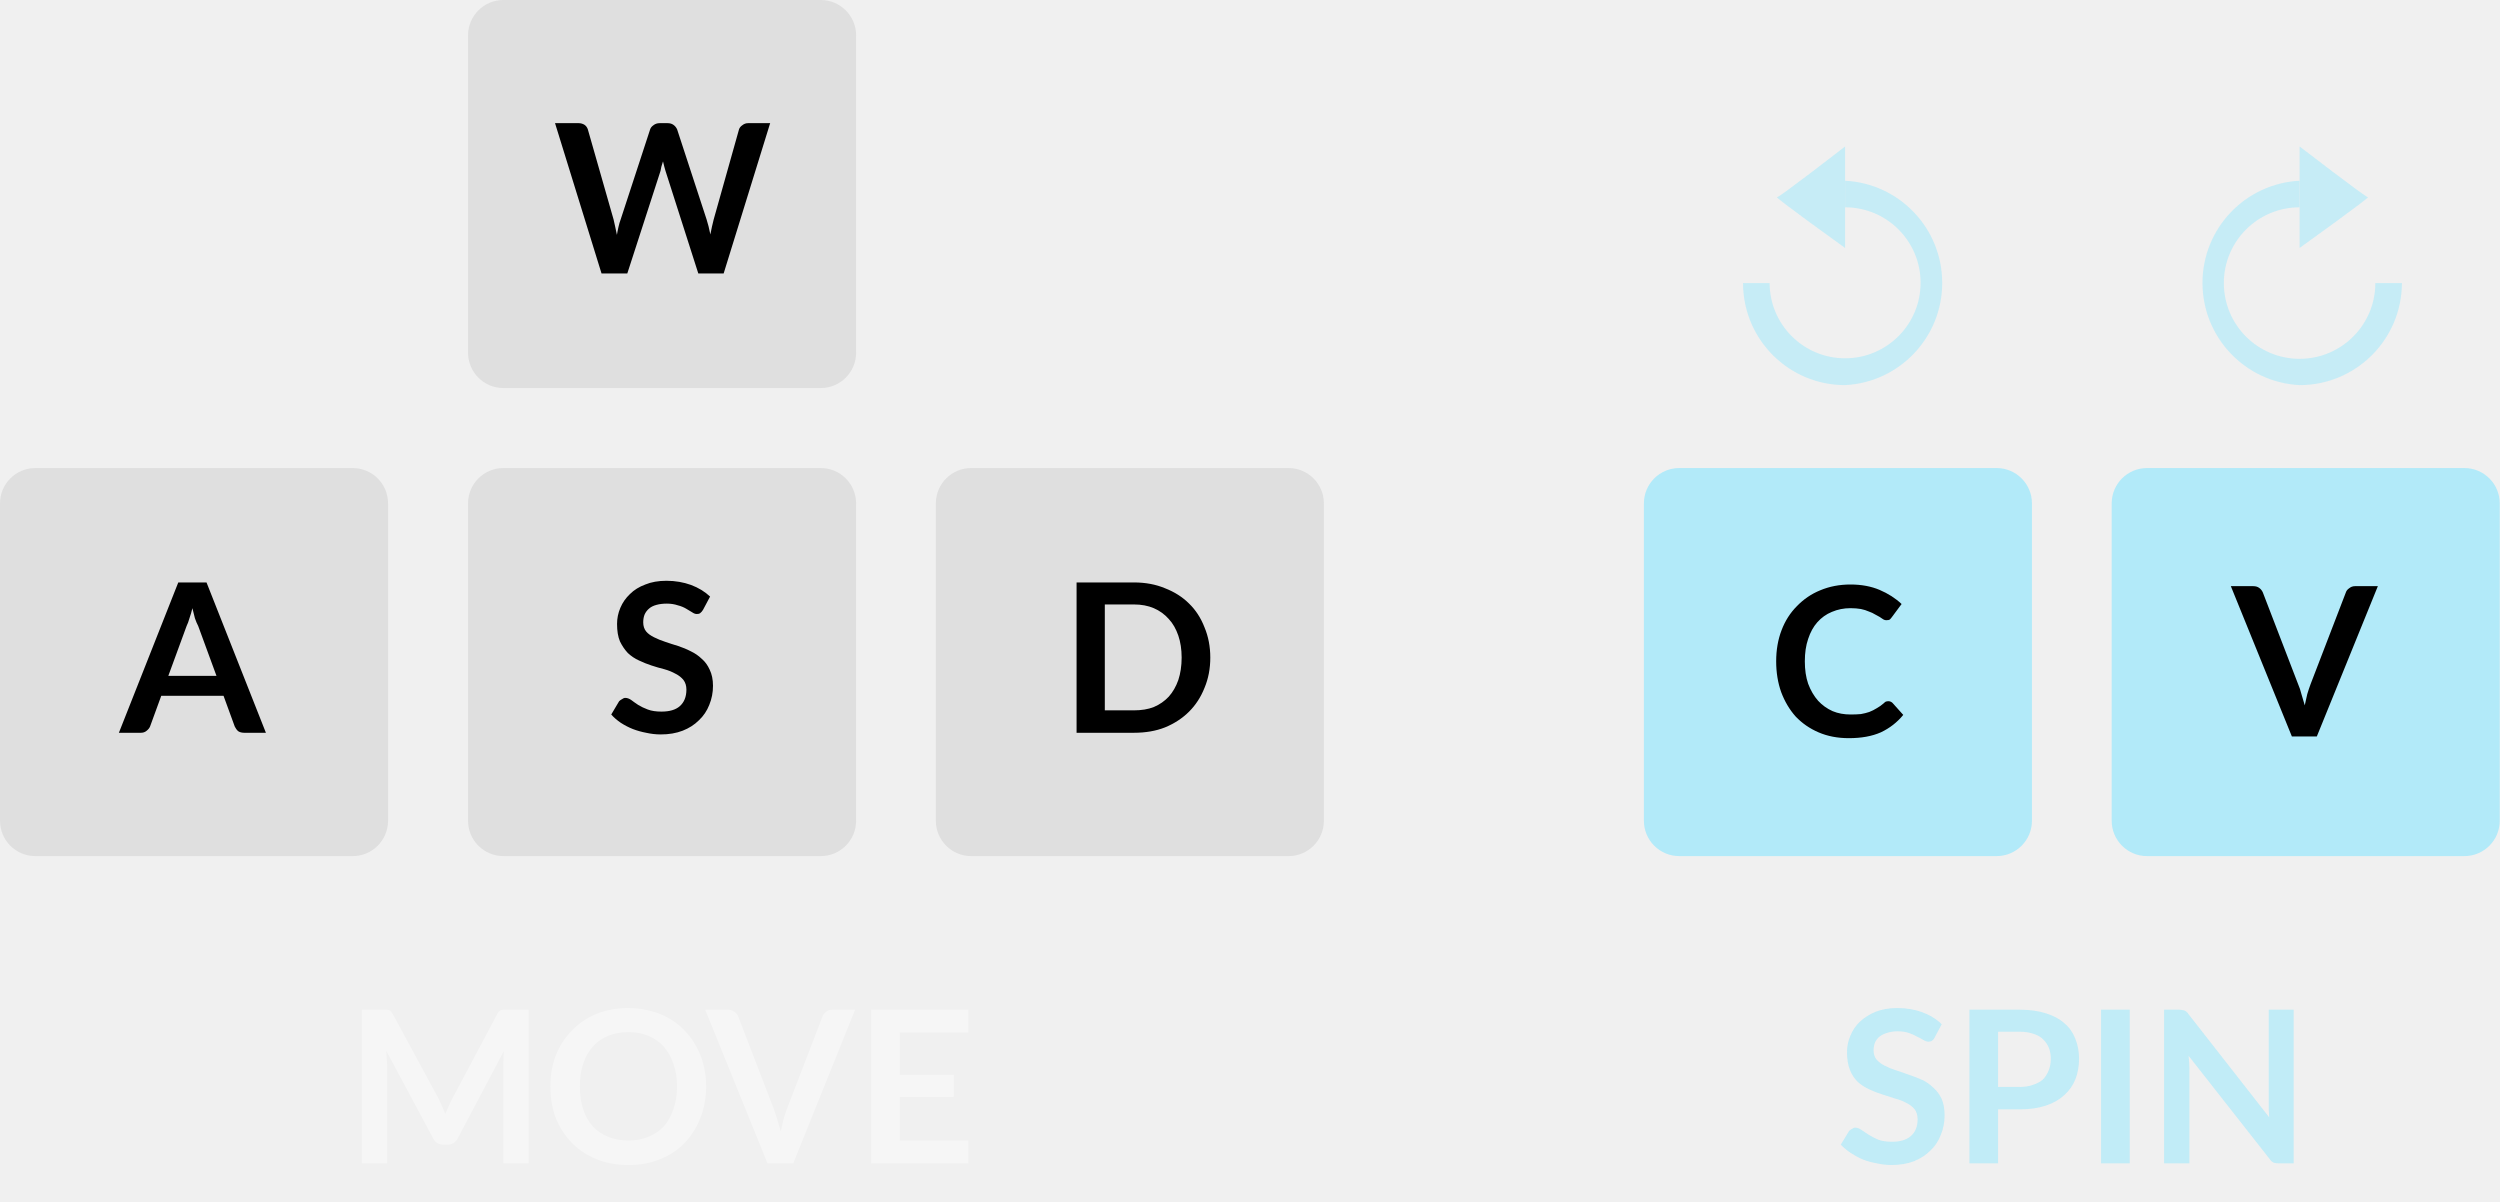
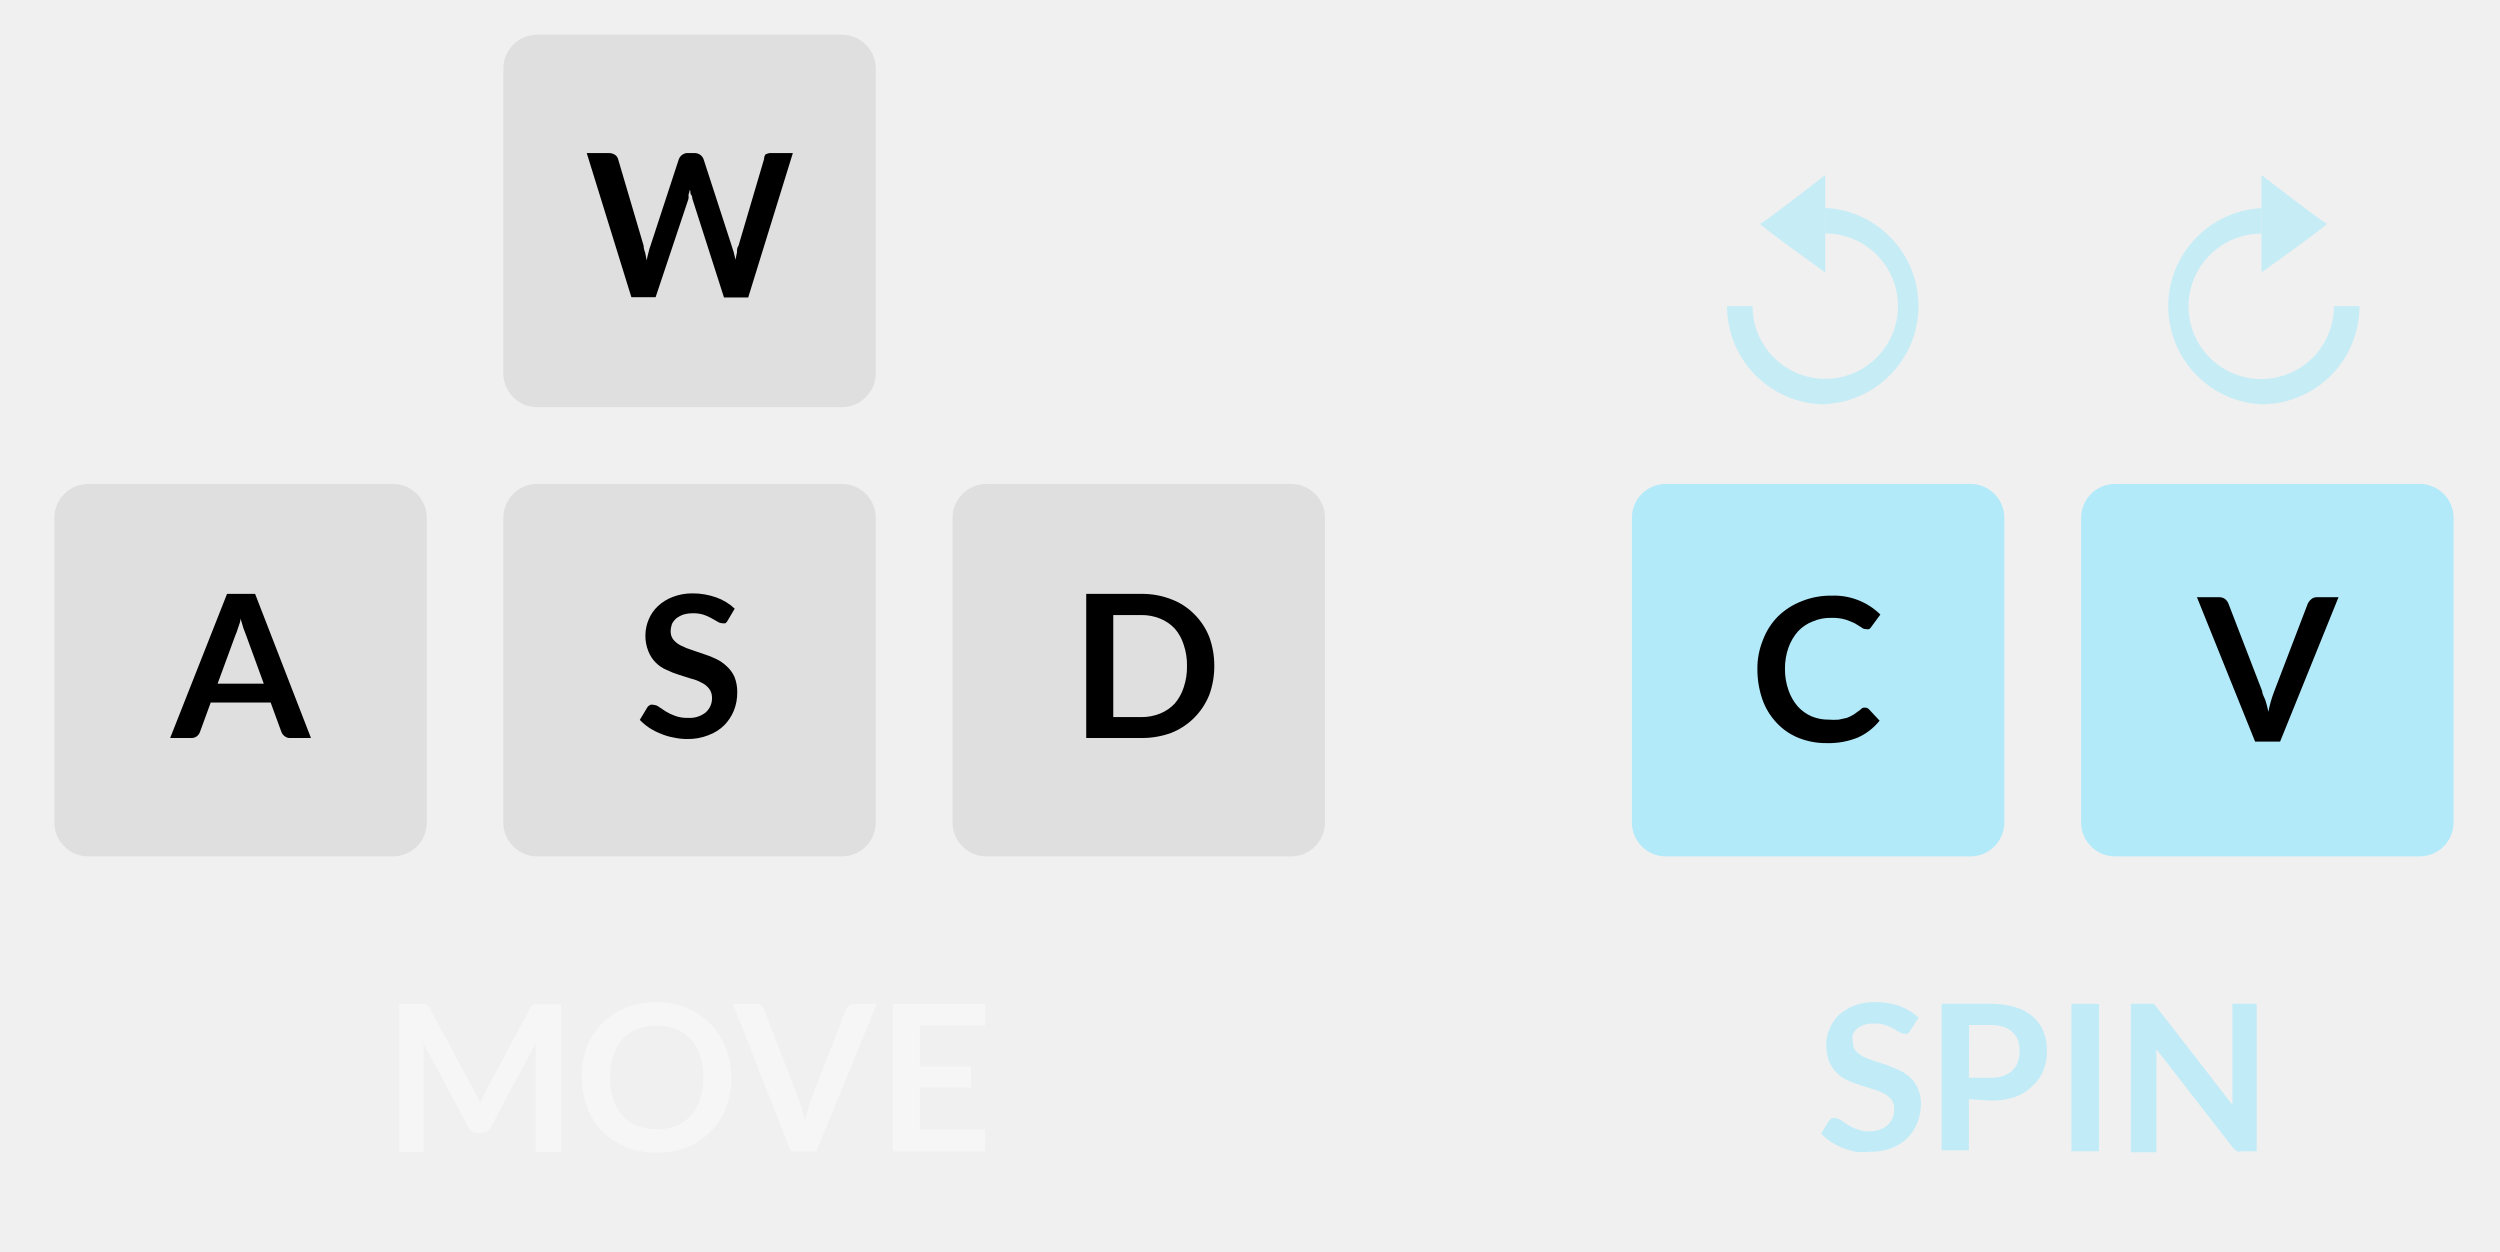
- <svg xmlns="http://www.w3.org/2000/svg" viewBox="0 0 94.06 45.22">
-   <g id="Layer_2" data-name="Layer 2">
-     <g id="Layer_1-2" data-name="Layer 1">
-       <text transform="translate(69.07 43.77)" style="opacity:0.45;font-size:8px;fill:#88e6ff;font-family:Lato-Bold, Lato;font-weight:700">SPIN</text>
-       <text transform="translate(12.97 43.77)" style="opacity:0.4;font-size:8px;fill:#fff;font-family:Lato-Bold, Lato;font-weight:700">M<tspan x="7.44" y="0" style="letter-spacing:-0.028em">O</tspan>
-         <tspan x="13.61" y="0">VE</tspan>
-       </text>
-       <rect y="17.61" width="14.6" height="14.6" rx="1.33" ry="1.33" style="fill:#cecece;opacity:0.5" />
-       <rect x="17.61" y="17.61" width="14.6" height="14.6" rx="1.33" ry="1.33" style="fill:#cecece;opacity:0.5" />
-       <rect x="17.61" width="14.6" height="14.6" rx="1.33" ry="1.33" style="fill:#cecece;opacity:0.5" />
-       <text transform="translate(20.82 10.29)" style="font-size:7.825px;font-family:Lato-Bold, Lato;font-weight:700">W</text>
-       <text transform="translate(22.81 27.57)" style="font-size:7.825px;font-family:Lato-Bold, Lato;font-weight:700">S</text>
-       <rect x="61.85" y="17.61" width="14.6" height="14.6" rx="1.33" ry="1.33" style="fill:#88e6ff;opacity:0.6" />
-       <text transform="translate(66.53 27.71)" style="font-size:7.825px;font-family:Lato-Bold, Lato;font-weight:700">C</text>
-       <rect x="79.45" y="17.61" width="14.6" height="14.6" rx="1.33" ry="1.33" style="fill:#88e6ff;opacity:0.6" />
-       <text transform="translate(83.98 27.71)" style="font-size:7.825px;font-family:Lato-Bold, Lato;font-weight:700">V</text>
-       <text transform="translate(4.52 27.57)" style="font-size:7.825px;font-family:Lato-Bold, Lato;font-weight:700">A</text>
-       <rect x="35.21" y="17.61" width="14.6" height="14.6" rx="1.33" ry="1.33" style="fill:#cecece;opacity:0.5" />
-       <text transform="translate(39.88 27.57)" style="font-size:7.825px;font-family:Lato-Bold, Lato;font-weight:700">D</text>
-       <g style="opacity:0.4">
-         <path d="M69.42,14.49a3.84,3.84,0,0,1-3.84-3.84h1A2.84,2.84,0,1,0,69.42,7.8v-1a3.85,3.85,0,0,1,0,7.69Z" style="fill:#88e6ff" />
-         <path d="M69.42,5.51V9.33s-2.66-1.91-2.56-1.91S69.42,5.51,69.42,5.51Z" style="fill:#88e6ff" />
-         <path d="M86.52,14.49a3.85,3.85,0,0,1,0-7.69v1a2.85,2.85,0,1,0,2.85,2.85h1A3.85,3.85,0,0,1,86.52,14.49Z" style="fill:#88e6ff" />
-         <path d="M86.52,5.51V9.33s2.66-1.91,2.57-1.91S86.52,5.51,86.52,5.51Z" style="fill:#88e6ff" />
-       </g>
-     </g>
+ <svg xmlns="http://www.w3.org/2000/svg" id="Layer_1" data-name="Layer 1" viewBox="0 0 98 49.04">
+   <g style="opacity:0.45">
+     <path d="M74.88,40.4a.32.32,0,0,1-.1.12.23.23,0,0,1-.14,0,.32.32,0,0,1-.18-.06l-.24-.14a1.61,1.61,0,0,0-.32-.14,1.35,1.35,0,0,0-.43-.06,1.54,1.54,0,0,0-.39.05,1.06,1.06,0,0,0-.28.15.76.76,0,0,0-.17.23.94.94,0,0,0,0,.3.55.55,0,0,0,.11.34,1.19,1.19,0,0,0,.3.23,3.5,3.5,0,0,0,.43.17l.49.16.49.2a1.62,1.62,0,0,1,.43.29,1.19,1.19,0,0,1,.3.43,1.38,1.38,0,0,1,.12.61,2,2,0,0,1-.14.73,1.73,1.73,0,0,1-.39.6,1.84,1.84,0,0,1-.63.4,2.26,2.26,0,0,1-.85.14,2.5,2.5,0,0,1-.55,0,4.28,4.28,0,0,1-.51-.15,3.33,3.33,0,0,1-.46-.24,2.38,2.38,0,0,1-.38-.32l.31-.51a.36.36,0,0,1,.11-.1.28.28,0,0,1,.13,0,.35.35,0,0,1,.22.08l.27.18a1.68,1.68,0,0,0,.38.18,1.3,1.3,0,0,0,.51.08A1.07,1.07,0,0,0,74,44.1a.79.79,0,0,0,.25-.63.54.54,0,0,0-.11-.37.89.89,0,0,0-.3-.24,2.41,2.41,0,0,0-.43-.17l-.49-.15a3.3,3.3,0,0,1-.49-.19,1.37,1.37,0,0,1-.42-.29,1.34,1.34,0,0,1-.31-.45,1.84,1.84,0,0,1-.11-.67,1.46,1.46,0,0,1,.13-.61,1.6,1.6,0,0,1,.36-.54,2.1,2.1,0,0,1,.6-.37,2.2,2.2,0,0,1,.8-.14,2.91,2.91,0,0,1,1,.16,2.25,2.25,0,0,1,.73.45Z" style="fill:#88e6ff" />
+     <path d="M77.18,43.09v2H76.11V39.35H78a3.28,3.28,0,0,1,1,.13,1.87,1.87,0,0,1,.7.38,1.43,1.43,0,0,1,.41.59,2,2,0,0,1,.13.74,1.92,1.92,0,0,1-.14.77,1.56,1.56,0,0,1-.42.6A1.82,1.82,0,0,1,79,43a2.9,2.9,0,0,1-1,.14Zm0-.84H78a1.64,1.64,0,0,0,.52-.07,1.07,1.07,0,0,0,.36-.21.87.87,0,0,0,.22-.34,1.5,1.5,0,0,0,.07-.44,1.42,1.42,0,0,0-.07-.42.8.8,0,0,0-.22-.32.91.91,0,0,0-.36-.2,1.64,1.64,0,0,0-.52-.07h-.81Z" style="fill:#88e6ff" />
+     <path d="M82.28,45.13H81.2V39.35h1.08Z" style="fill:#88e6ff" />
+     <path d="M84.27,39.35s.06,0,.08,0l.08,0,.08.09,3,3.87c0-.1,0-.19,0-.28s0-.17,0-.25V39.35h.95v5.78h-.55a.48.48,0,0,1-.22,0,.5.5,0,0,1-.16-.14l-3-3.86c0,.09,0,.17,0,.26a1.85,1.85,0,0,1,0,.23v3.55h-1V39.35h.69Z" style="fill:#88e6ff" />
+   </g>
+   <g style="opacity:0.4">
+     <path d="M18.71,43l.12.27c0-.09.07-.19.11-.28l.13-.27,1.71-3.2.07-.1.08-.05.09,0H22v5.78H21v-4c0-.09,0-.17,0-.26l-1.75,3.28a.45.45,0,0,1-.15.18.44.44,0,0,1-.23.06h-.14a.44.44,0,0,1-.23-.06.45.45,0,0,1-.15-.18L16.6,40.9l0,.26v4h-.95V39.35h.94l.09,0,.08.05a.36.36,0,0,1,.07.1l1.73,3.21A2.21,2.21,0,0,1,18.71,43Z" style="fill:#fff" />
+     <path d="M28.67,42.24a3.29,3.29,0,0,1-.21,1.18,2.66,2.66,0,0,1-.6.93,2.58,2.58,0,0,1-.92.62,3.36,3.36,0,0,1-2.39,0,2.62,2.62,0,0,1-.93-.62,2.66,2.66,0,0,1-.6-.93,3.29,3.29,0,0,1-.21-1.18A3.22,3.22,0,0,1,23,41.06a2.8,2.8,0,0,1,.6-.94,2.76,2.76,0,0,1,.93-.62,3.27,3.27,0,0,1,1.19-.22,3.09,3.09,0,0,1,1.2.23,2.69,2.69,0,0,1,.92.61,2.8,2.8,0,0,1,.6.94A3.22,3.22,0,0,1,28.67,42.24Zm-1.1,0a2.59,2.59,0,0,0-.13-.86,1.75,1.75,0,0,0-.36-.64,1.64,1.64,0,0,0-.57-.4,2.16,2.16,0,0,0-1.53,0,1.59,1.59,0,0,0-.58.4,1.75,1.75,0,0,0-.36.64,2.59,2.59,0,0,0-.13.86,2.49,2.49,0,0,0,.13.85,1.67,1.67,0,0,0,.36.64,1.47,1.47,0,0,0,.58.4,2.16,2.16,0,0,0,1.53,0,1.51,1.51,0,0,0,.57-.4,1.67,1.67,0,0,0,.36-.64A2.49,2.49,0,0,0,27.57,42.24Z" style="fill:#fff" />
+     <path d="M28.73,39.35h.87a.36.36,0,0,1,.22.06.49.49,0,0,1,.14.18l1.36,3.53.13.38c0,.13.08.28.11.43a4.65,4.65,0,0,1,.23-.81l1.36-3.53a.34.34,0,0,1,.13-.17.32.32,0,0,1,.22-.07h.87L32,45.13h-1Z" style="fill:#fff" />
+     <path d="M38.62,39.35v.85H36.06v1.61h2v.82h-2v1.64h2.56v.86H35V39.35Z" style="fill:#fff" />
+   </g>
+   <rect x="2.13" y="18.97" width="14.6" height="14.6" rx="1.33" ry="1.33" style="fill:#cecece;opacity:0.5" />
+   <rect x="19.73" y="18.97" width="14.6" height="14.6" rx="1.33" ry="1.33" style="fill:#cecece;opacity:0.5" />
+   <rect x="19.73" y="1.36" width="14.6" height="14.6" rx="1.33" ry="1.33" style="fill:#cecece;opacity:0.5" />
+   <path d="M23,6h.88a.42.42,0,0,1,.23.07.3.3,0,0,1,.12.17l1,3.39q0,.12.06.27l.06.31a2.82,2.82,0,0,1,.07-.31,1.73,1.73,0,0,1,.08-.27l1.11-3.39A.38.38,0,0,1,26.92,6h.31a.38.38,0,0,1,.22.07.37.37,0,0,1,.13.17l1.1,3.39a3.63,3.63,0,0,1,.15.55l.06-.29c0-.1,0-.18.06-.26l1-3.39A.38.38,0,0,1,30,6.06.42.42,0,0,1,30.26,6h.82l-1.75,5.66h-.95L27.14,7.79s0-.11-.05-.16,0-.12-.05-.19a1.05,1.05,0,0,1-.05.19,1,1,0,0,1,0,.16L25.7,11.65h-.95Z" />
+   <path d="M28.54,24.3a.34.34,0,0,1-.1.13.28.28,0,0,1-.13,0,.32.32,0,0,1-.18-.06l-.23-.13a1.8,1.8,0,0,0-.31-.14,1.33,1.33,0,0,0-.42-.06,1.35,1.35,0,0,0-.38.05,1.06,1.06,0,0,0-.28.15.72.72,0,0,0-.17.22.93.93,0,0,0-.05.29.5.5,0,0,0,.11.33.89.89,0,0,0,.3.23,2.81,2.81,0,0,0,.42.17l.47.16a3.43,3.43,0,0,1,.48.19,1.57,1.57,0,0,1,.42.29,1.24,1.24,0,0,1,.3.41,1.57,1.57,0,0,1,.11.6,1.88,1.88,0,0,1-.13.72,1.77,1.77,0,0,1-.38.58,1.72,1.72,0,0,1-.62.39,2.16,2.16,0,0,1-.83.15,2.48,2.48,0,0,1-.54-.06,2.21,2.21,0,0,1-.5-.15,2.38,2.38,0,0,1-.45-.23,2.25,2.25,0,0,1-.37-.31l.3-.5a.31.31,0,0,1,.11-.09.2.2,0,0,1,.13,0,.37.37,0,0,1,.21.08l.27.18a2,2,0,0,0,.36.17,1.3,1.3,0,0,0,.51.08,1,1,0,0,0,.69-.21.74.74,0,0,0,.25-.61A.57.57,0,0,0,27.8,27a.8.8,0,0,0-.3-.24,1.6,1.6,0,0,0-.42-.16l-.47-.15a3.19,3.19,0,0,1-.48-.19,1.3,1.3,0,0,1-.71-.72,1.6,1.6,0,0,1-.12-.65,1.63,1.63,0,0,1,.13-.61,1.52,1.52,0,0,1,.36-.52,1.78,1.78,0,0,1,.58-.36,2.13,2.13,0,0,1,.78-.14,2.75,2.75,0,0,1,.93.16,2,2,0,0,1,.72.44Z" />
+   <rect x="63.97" y="18.97" width="14.6" height="14.6" rx="1.33" ry="1.33" style="fill:#88e6ff;opacity:0.6" />
+   <path d="M73.11,27.74a.2.2,0,0,1,.15.06l.42.45a2.28,2.28,0,0,1-.85.66,3,3,0,0,1-1.21.22,2.88,2.88,0,0,1-1.13-.21,2.38,2.38,0,0,1-.86-.6,2.57,2.57,0,0,1-.55-.92,3.57,3.57,0,0,1-.19-1.16,2.92,2.92,0,0,1,.22-1.16,2.6,2.6,0,0,1,.59-.92,2.74,2.74,0,0,1,.92-.59,3,3,0,0,1,1.18-.22,2.58,2.58,0,0,1,1.91.74l-.36.49a.2.2,0,0,1-.08.08.23.23,0,0,1-.13,0,.27.27,0,0,1-.18-.07l-.24-.15a2.81,2.81,0,0,0-.37-.15,1.78,1.78,0,0,0-.56-.07,1.73,1.73,0,0,0-.73.14,1.56,1.56,0,0,0-.58.39,2,2,0,0,0-.37.63,2.45,2.45,0,0,0-.14.83,2.48,2.48,0,0,0,.14.85,1.93,1.93,0,0,0,.36.63,1.59,1.59,0,0,0,.54.39,1.72,1.72,0,0,0,.68.13,2.42,2.42,0,0,0,.39,0l.32-.07a1.47,1.47,0,0,0,.28-.14l.26-.19a.16.16,0,0,1,.08-.06A.15.15,0,0,1,73.11,27.74Z" />
+   <rect x="81.58" y="18.97" width="14.6" height="14.6" rx="1.33" ry="1.33" style="fill:#88e6ff;opacity:0.6" />
+   <path d="M86.12,23.41H87a.38.38,0,0,1,.22.07.43.43,0,0,1,.13.17l1.33,3.45c0,.12.09.24.13.37s.08.28.11.43a4.79,4.79,0,0,1,.23-.8l1.32-3.45a.48.48,0,0,1,.13-.16.33.33,0,0,1,.22-.08h.85l-2.29,5.66H88.4Z" />
+   <path d="M12.19,28.93h-.81a.31.31,0,0,1-.22-.07.37.37,0,0,1-.13-.17l-.42-1.15H8.26l-.42,1.15a.38.38,0,0,1-.12.17.35.35,0,0,1-.23.07H6.67L8.9,23.28H10ZM8.53,26.8h1.81l-.69-1.89-.11-.29-.11-.37c0,.13-.07.26-.1.37a2.45,2.45,0,0,1-.11.3Z" />
+   <rect x="37.34" y="18.97" width="14.6" height="14.6" rx="1.33" ry="1.33" style="fill:#cecece;opacity:0.5" />
+   <path d="M47.6,26.1a3.27,3.27,0,0,1-.2,1.15,2.71,2.71,0,0,1-.59.89,2.66,2.66,0,0,1-.9.59,3.34,3.34,0,0,1-1.17.2H42.58V23.28h2.16a3.13,3.13,0,0,1,1.17.21,2.49,2.49,0,0,1,.9.58,2.61,2.61,0,0,1,.59.89A3.25,3.25,0,0,1,47.6,26.1Zm-1.07,0a2.41,2.41,0,0,0-.13-.83,1.75,1.75,0,0,0-.35-.63,1.61,1.61,0,0,0-.57-.39,1.91,1.91,0,0,0-.74-.14h-1.1v4h1.1a1.91,1.91,0,0,0,.74-.14,1.61,1.61,0,0,0,.57-.39,1.84,1.84,0,0,0,.35-.63A2.47,2.47,0,0,0,46.53,26.1Z" />
+   <g style="opacity:0.4">
+     <path d="M71.55,15.85A3.85,3.85,0,0,1,67.7,12h1a2.85,2.85,0,1,0,2.85-2.85v-1a3.85,3.85,0,0,1,0,7.69Z" style="fill:#88e6ff" />
+     <path d="M71.55,6.86v3.82S68.89,8.78,69,8.77,71.55,6.86,71.55,6.86Z" style="fill:#88e6ff" />
+     <path d="M88.65,15.85a3.85,3.85,0,0,1,0-7.69v1A2.85,2.85,0,1,0,91.49,12h1A3.84,3.84,0,0,1,88.65,15.85Z" style="fill:#88e6ff" />
+     <path d="M88.65,6.86v3.82s2.66-1.9,2.56-1.91S88.65,6.86,88.65,6.86Z" style="fill:#88e6ff" />
  </g>
</svg>
